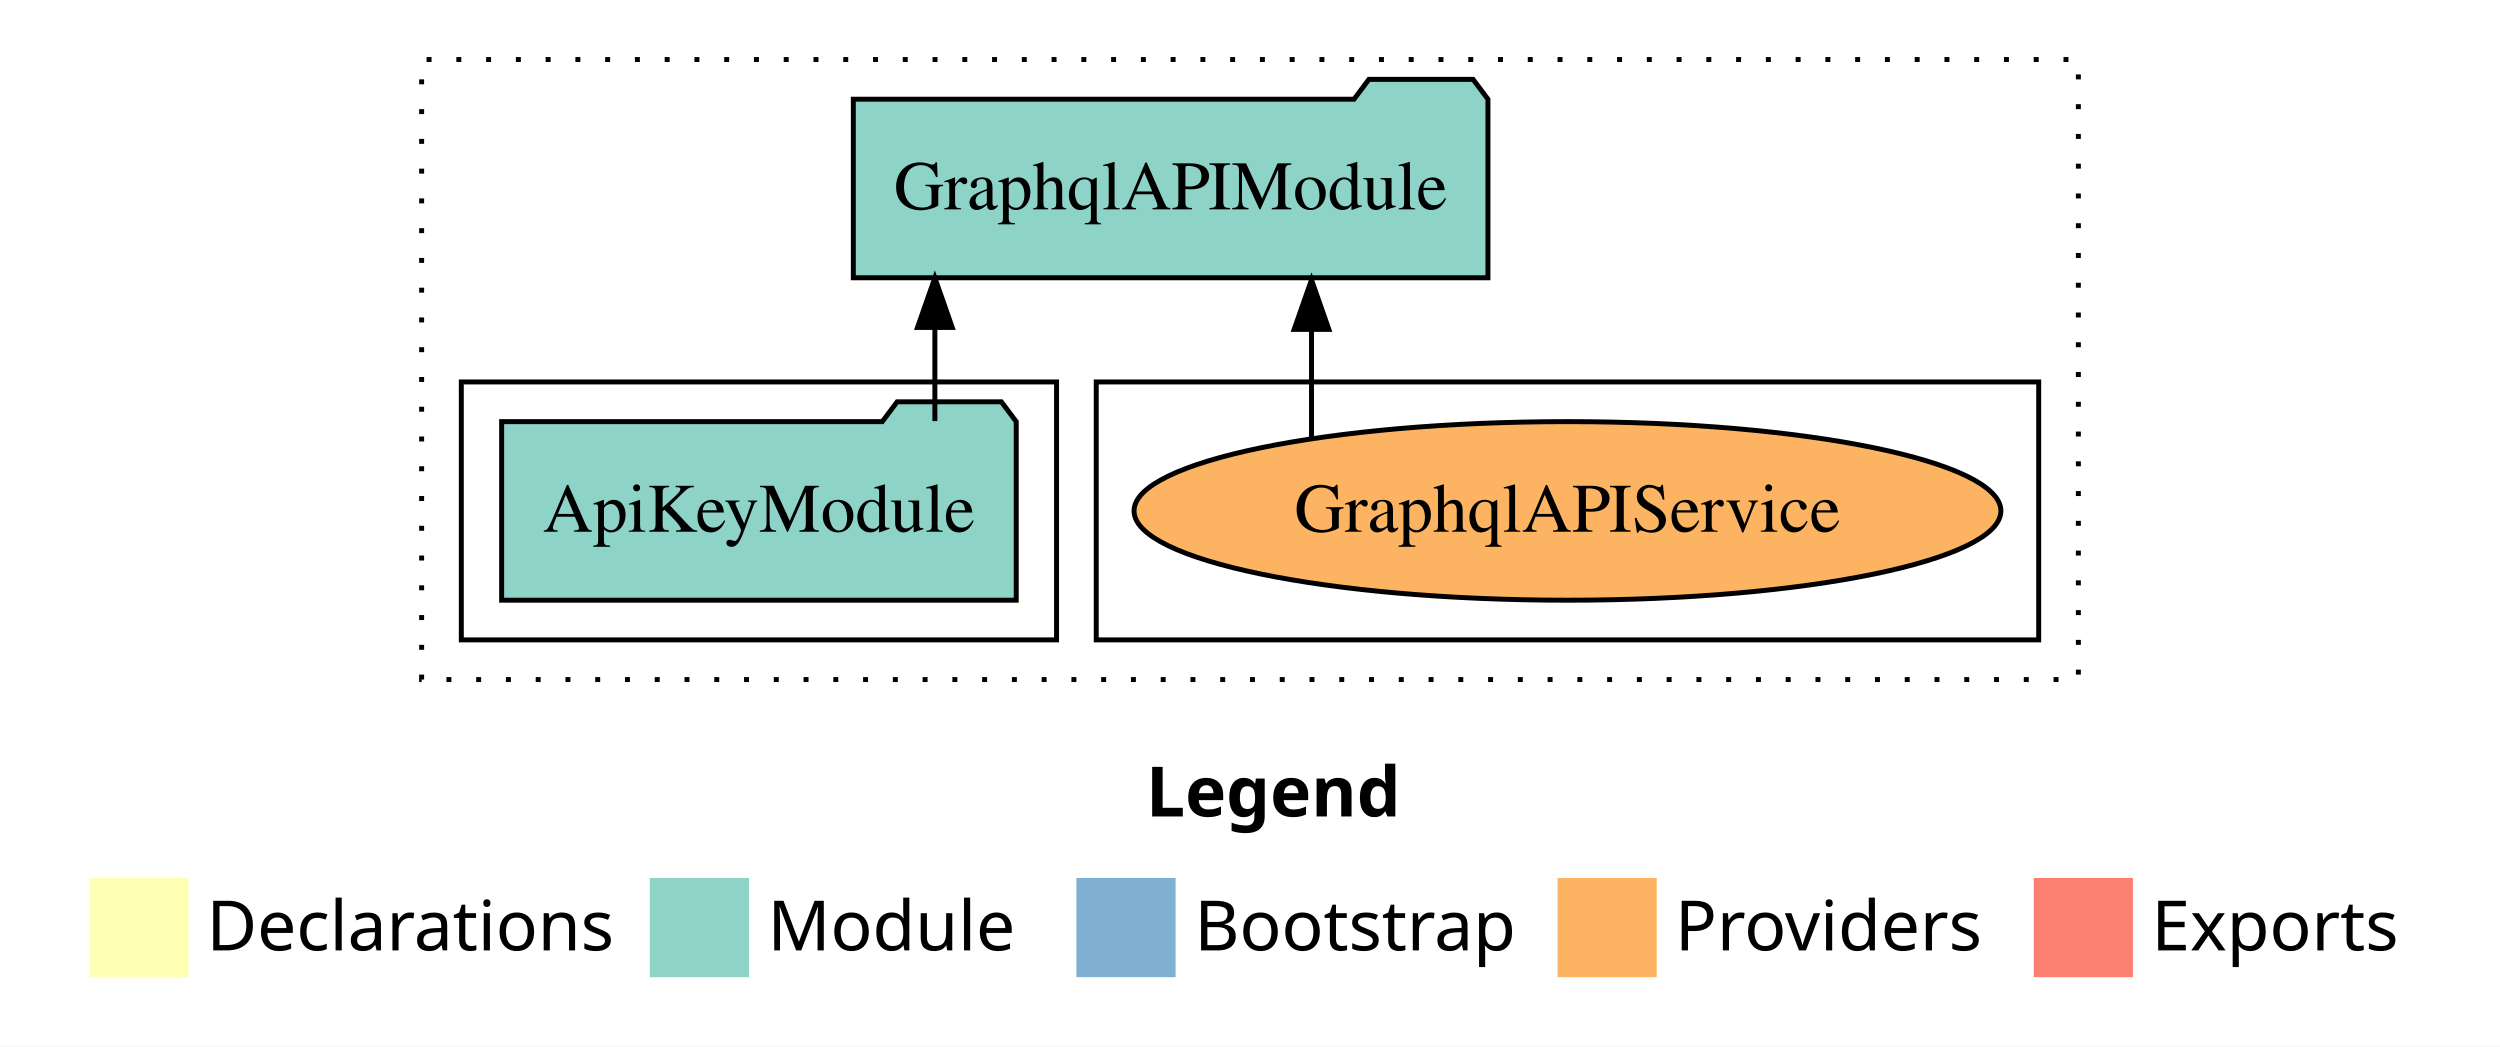
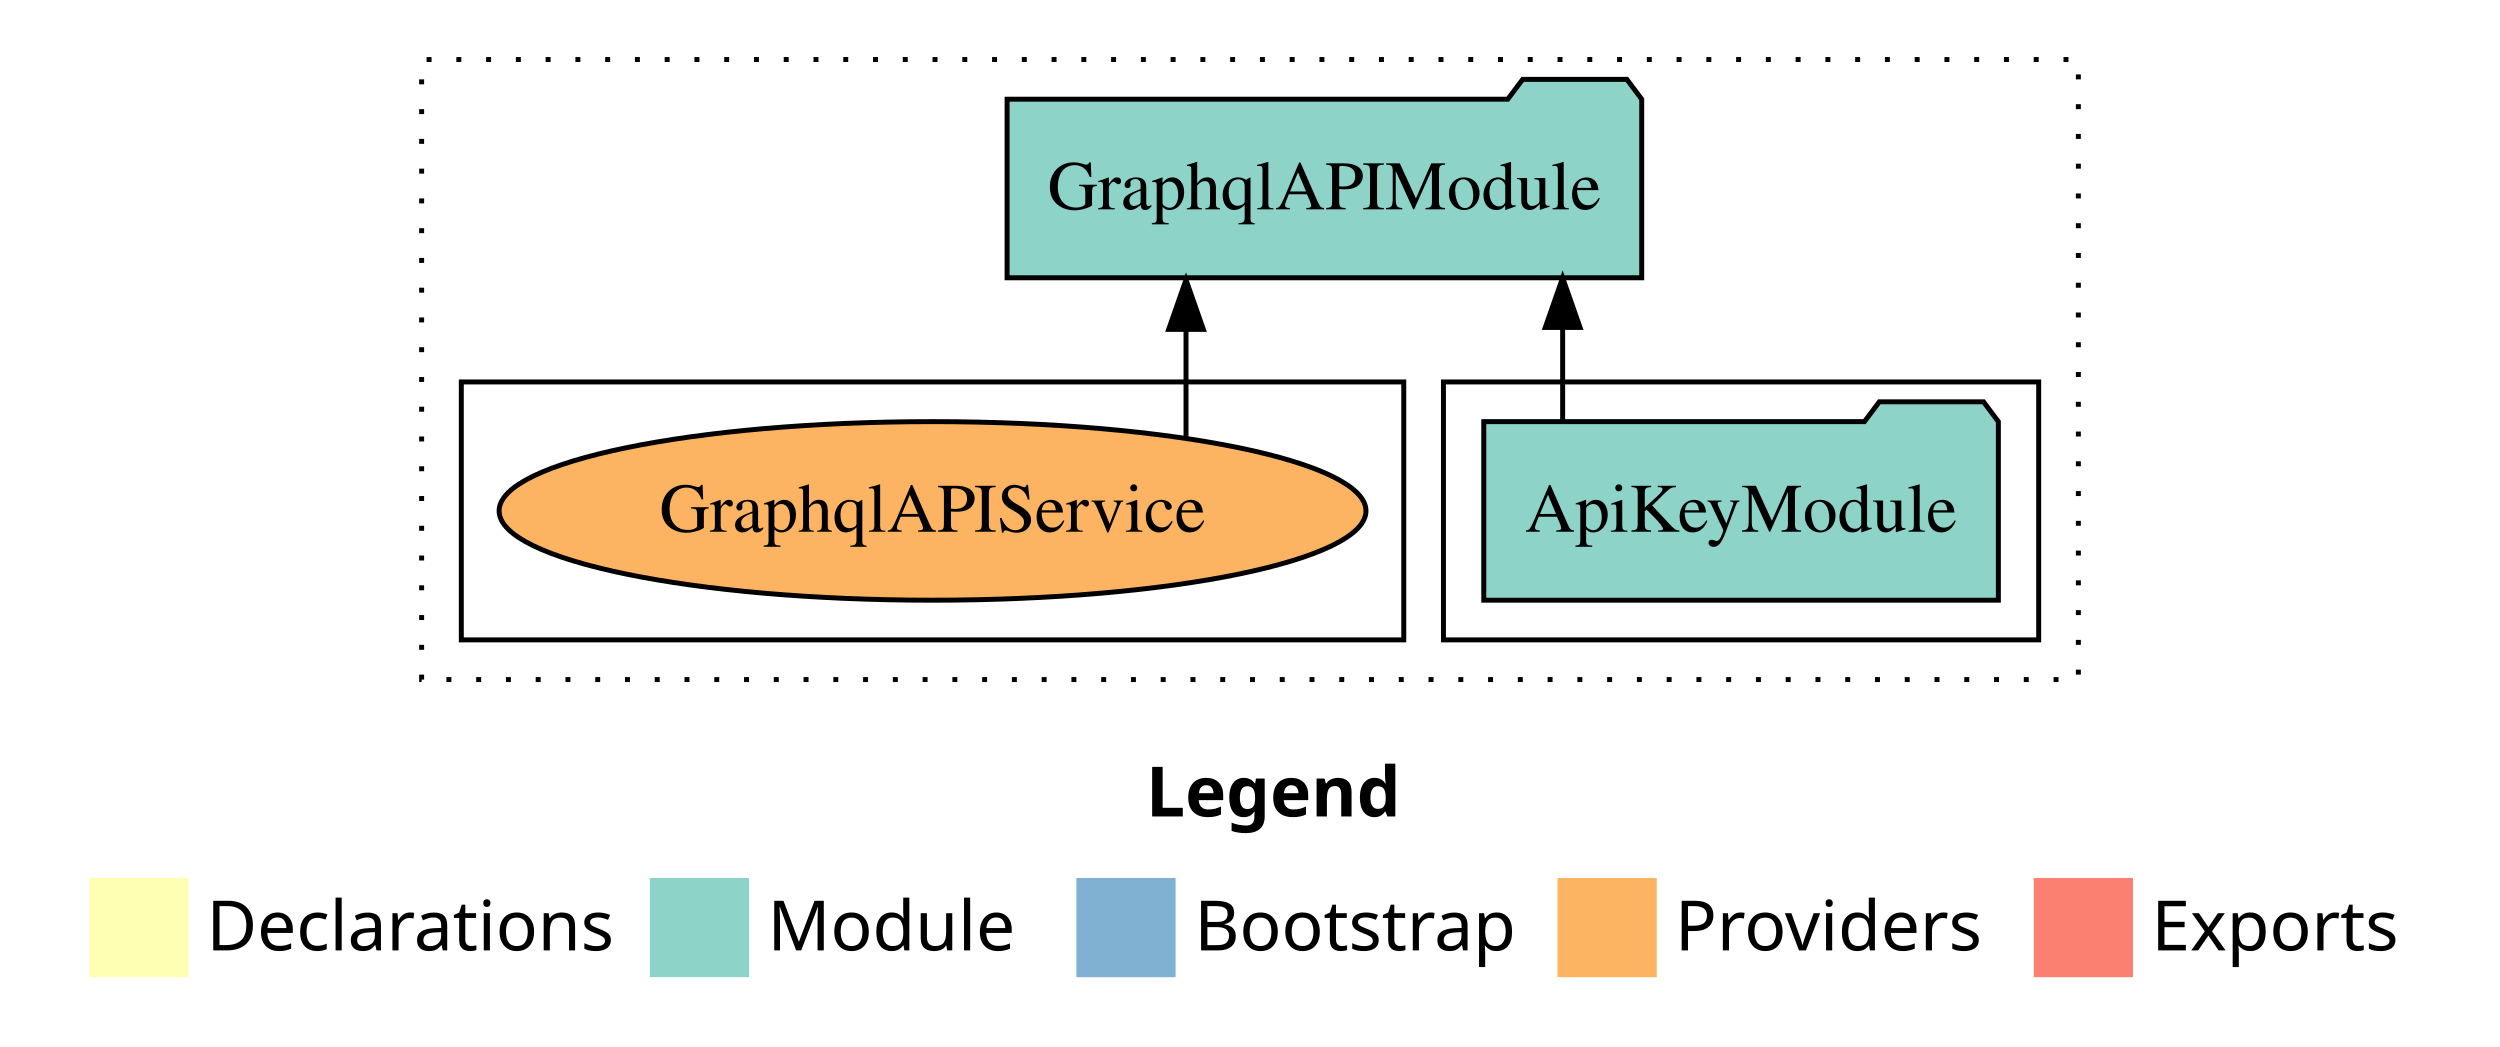
<svg xmlns="http://www.w3.org/2000/svg" width="504pt" height="211pt" viewBox="0.00 0.00 504.00 211.00">
  <g id="graph0" class="graph" transform="scale(1 1) rotate(0) translate(4 207)">
    <polygon fill="white" stroke="transparent" points="-4,4 -4,-207 500,-207 500,4 -4,4" />
    <text text-anchor="start" x="227.01" y="-42.4" font-family="Times-12" font-weight="bold" font-size="14.00">Legend</text>
    <polygon fill="#ffffb3" stroke="transparent" points="14,-10 14,-30 34,-30 34,-10 14,-10" />
    <text text-anchor="start" x="37.63" y="-15.4" font-family="Times-12" font-size="14.00">  Declarations</text>
    <polygon fill="#8dd3c7" stroke="transparent" points="127,-10 127,-30 147,-30 147,-10 127,-10" />
    <text text-anchor="start" x="150.73" y="-15.4" font-family="Times-12" font-size="14.00">  Module</text>
    <polygon fill="#80b1d3" stroke="transparent" points="213,-10 213,-30 233,-30 233,-10 213,-10" />
    <text text-anchor="start" x="236.78" y="-15.4" font-family="Times-12" font-size="14.00">  Bootstrap</text>
    <polygon fill="#fdb462" stroke="transparent" points="310,-10 310,-30 330,-30 330,-10 310,-10" />
    <text text-anchor="start" x="333.67" y="-15.4" font-family="Times-12" font-size="14.00">  Providers</text>
    <polygon fill="#fb8072" stroke="transparent" points="406,-10 406,-30 426,-30 426,-10 406,-10" />
    <text text-anchor="start" x="429.73" y="-15.4" font-family="Times-12" font-size="14.00">  Exports</text>
    <g id="clust1" class="cluster">
      <polygon fill="none" stroke="black" stroke-dasharray="1,5" points="81,-70 81,-195 415,-195 415,-70 81,-70" />
    </g>
+     <g id="clust3" class="cluster">
+       <polygon fill="none" stroke="black" points="287,-78 287,-130 407,-130 407,-78 287,-78" />
+     </g>
    <g id="clust6" class="cluster">
-       <polygon fill="none" stroke="black" points="217,-78 217,-130 407,-130 407,-78 217,-78" />
-     </g>
-     <g id="clust3" class="cluster">
-       <polygon fill="none" stroke="black" points="89,-78 89,-130 209,-130 209,-78 89,-78" />
+       <polygon fill="none" stroke="black" points="89,-78 89,-130 279,-130 279,-78 89,-78" />
    </g>
    <g id="node1" class="node">
-       <polygon fill="#8dd3c7" stroke="black" points="200.87,-122 197.87,-126 176.87,-126 173.87,-122 97.13,-122 97.13,-86 200.87,-86 200.87,-122" />
-       <text text-anchor="middle" x="149" y="-99.8" font-family="Times,serif" font-size="14.00">ApiKeyModule</text>
+       <polygon fill="#8dd3c7" stroke="black" points="398.87,-122 395.87,-126 374.87,-126 371.87,-122 295.13,-122 295.13,-86 398.87,-86 398.87,-122" />
+       <text text-anchor="middle" x="347" y="-99.8" font-family="Times,serif" font-size="14.00">ApiKeyModule</text>
    </g>
    <g id="node2" class="node">
-       <polygon fill="#8dd3c7" stroke="black" points="295.97,-187 292.97,-191 271.97,-191 268.97,-187 168.03,-187 168.03,-151 295.97,-151 295.97,-187" />
-       <text text-anchor="middle" x="232" y="-164.8" font-family="Times,serif" font-size="14.00">GraphqlAPIModule</text>
+       <polygon fill="#8dd3c7" stroke="black" points="326.97,-187 323.97,-191 302.97,-191 299.97,-187 199.03,-187 199.03,-151 326.97,-151 326.97,-187" />
+       <text text-anchor="middle" x="263" y="-164.8" font-family="Times,serif" font-size="14.00">GraphqlAPIModule</text>
    </g>
    <g id="edge1" class="edge">
-       <path fill="none" stroke="black" d="M184.47,-122.11C184.47,-122.11 184.47,-140.99 184.47,-140.99" />
-       <polygon fill="black" stroke="black" points="180.97,-140.99 184.47,-150.99 187.97,-140.99 180.97,-140.99" />
+       <path fill="none" stroke="black" d="M311.03,-122.11C311.03,-122.11 311.03,-140.99 311.03,-140.99" />
+       <polygon fill="black" stroke="black" points="307.53,-140.99 311.03,-150.99 314.53,-140.99 307.53,-140.99" />
    </g>
    <g id="node3" class="node">
-       <ellipse fill="#fdb462" stroke="black" cx="312" cy="-104" rx="87.38" ry="18" />
-       <text text-anchor="middle" x="312" y="-99.8" font-family="Times,serif" font-size="14.00">GraphqlAPIService</text>
+       <ellipse fill="#fdb462" stroke="black" cx="184" cy="-104" rx="87.38" ry="18" />
+       <text text-anchor="middle" x="184" y="-99.8" font-family="Times,serif" font-size="14.00">GraphqlAPIService</text>
    </g>
    <g id="edge2" class="edge">
-       <path fill="none" stroke="black" d="M260.4,-118.75C260.4,-118.75 260.4,-140.59 260.4,-140.59" />
-       <polygon fill="black" stroke="black" points="256.9,-140.59 260.4,-150.59 263.9,-140.59 256.9,-140.59" />
+       <path fill="none" stroke="black" d="M235.1,-118.75C235.1,-118.75 235.1,-140.59 235.1,-140.59" />
+       <polygon fill="black" stroke="black" points="231.6,-140.59 235.1,-150.59 238.6,-140.59 231.6,-140.59" />
    </g>
  </g>
</svg>
